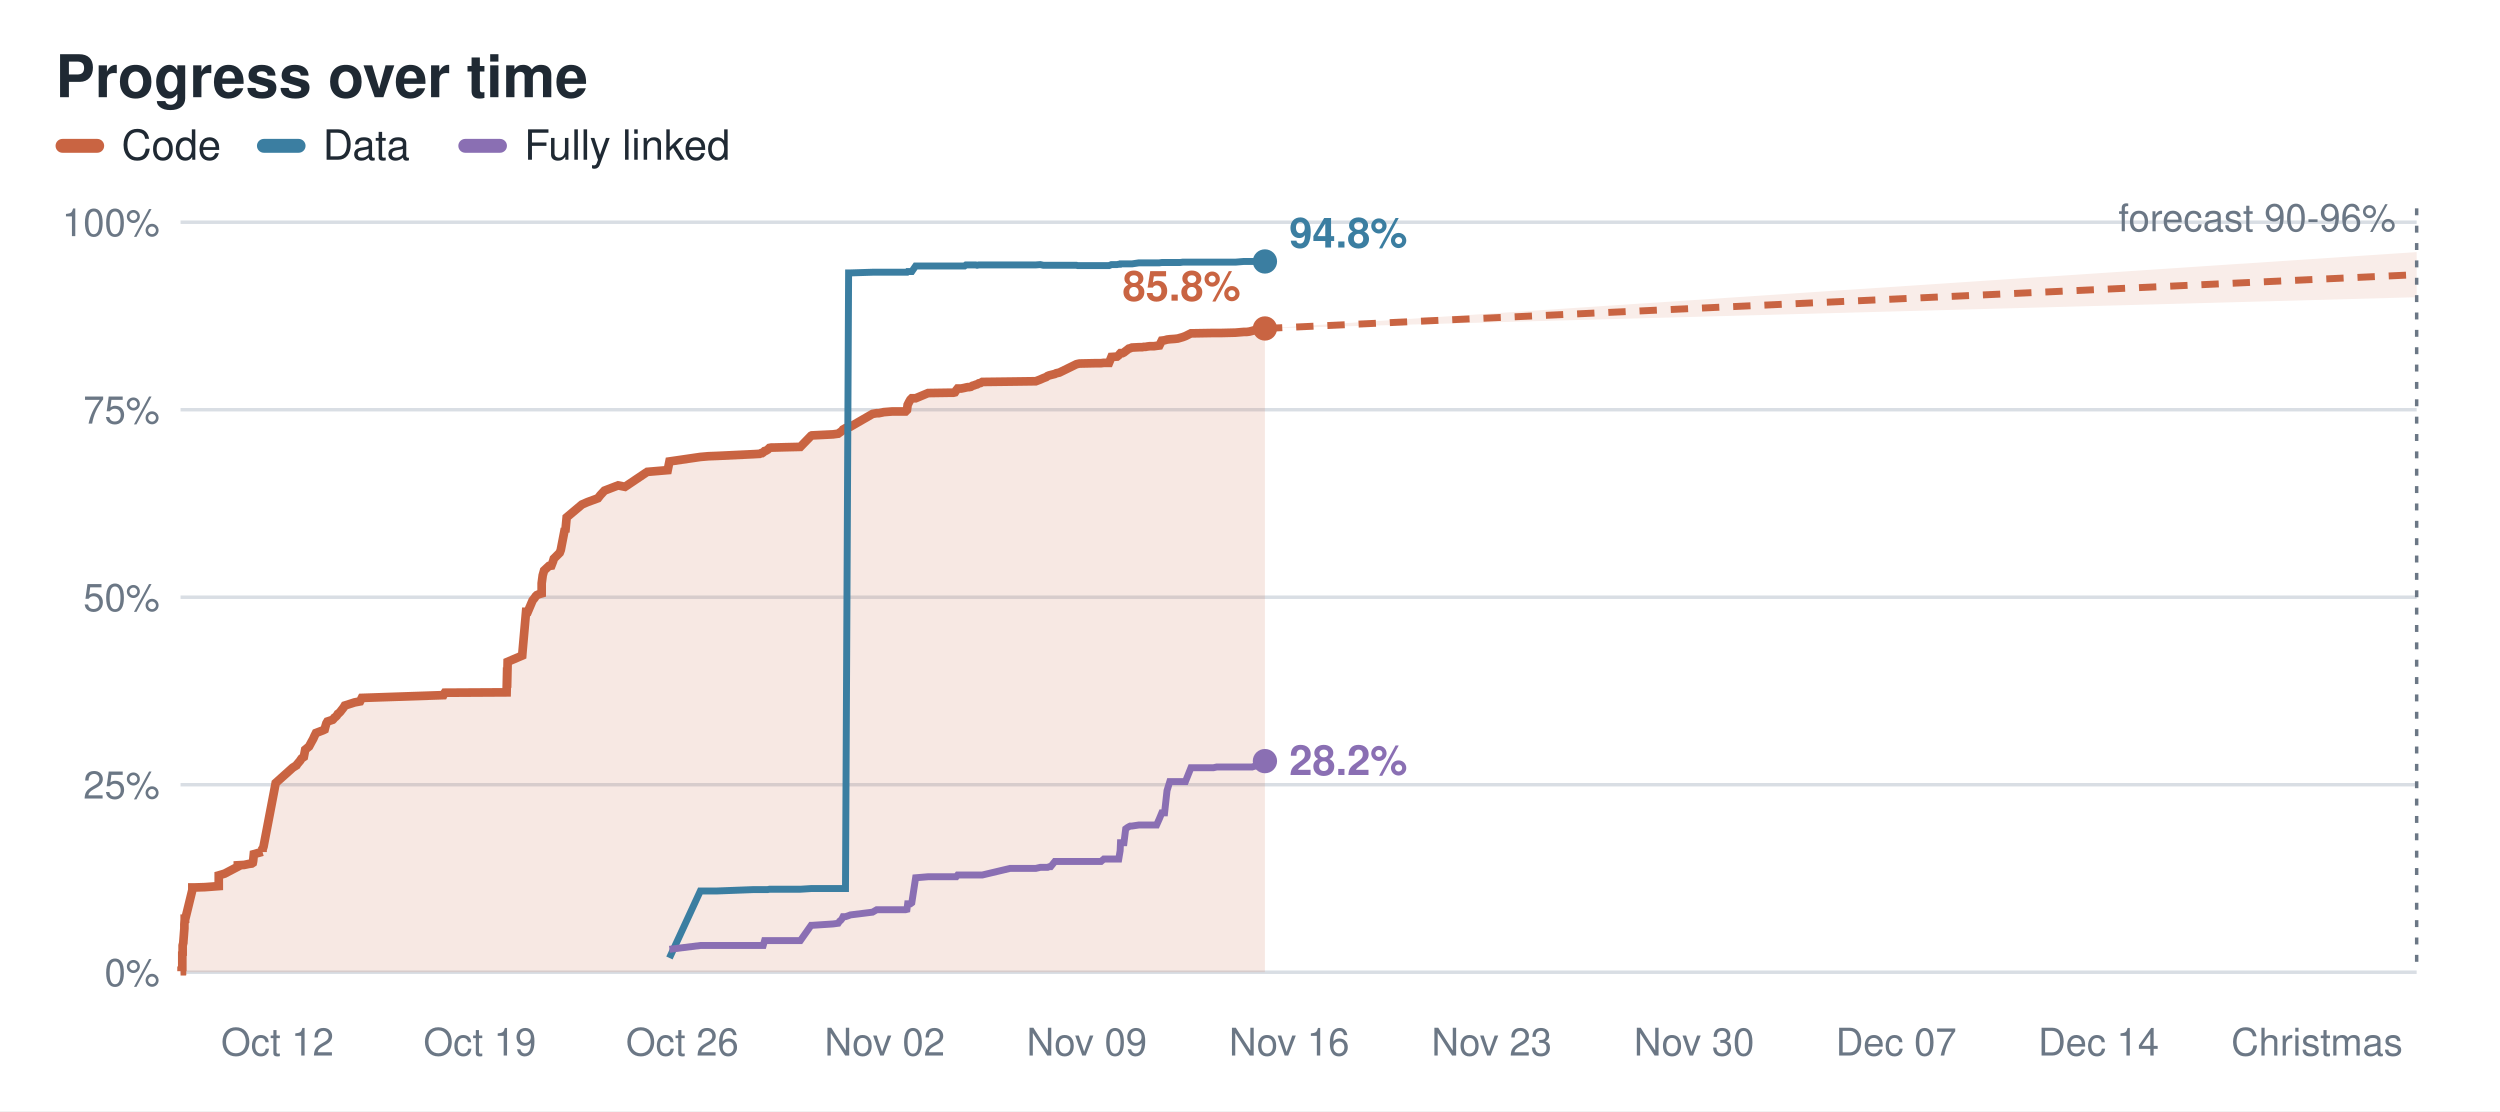
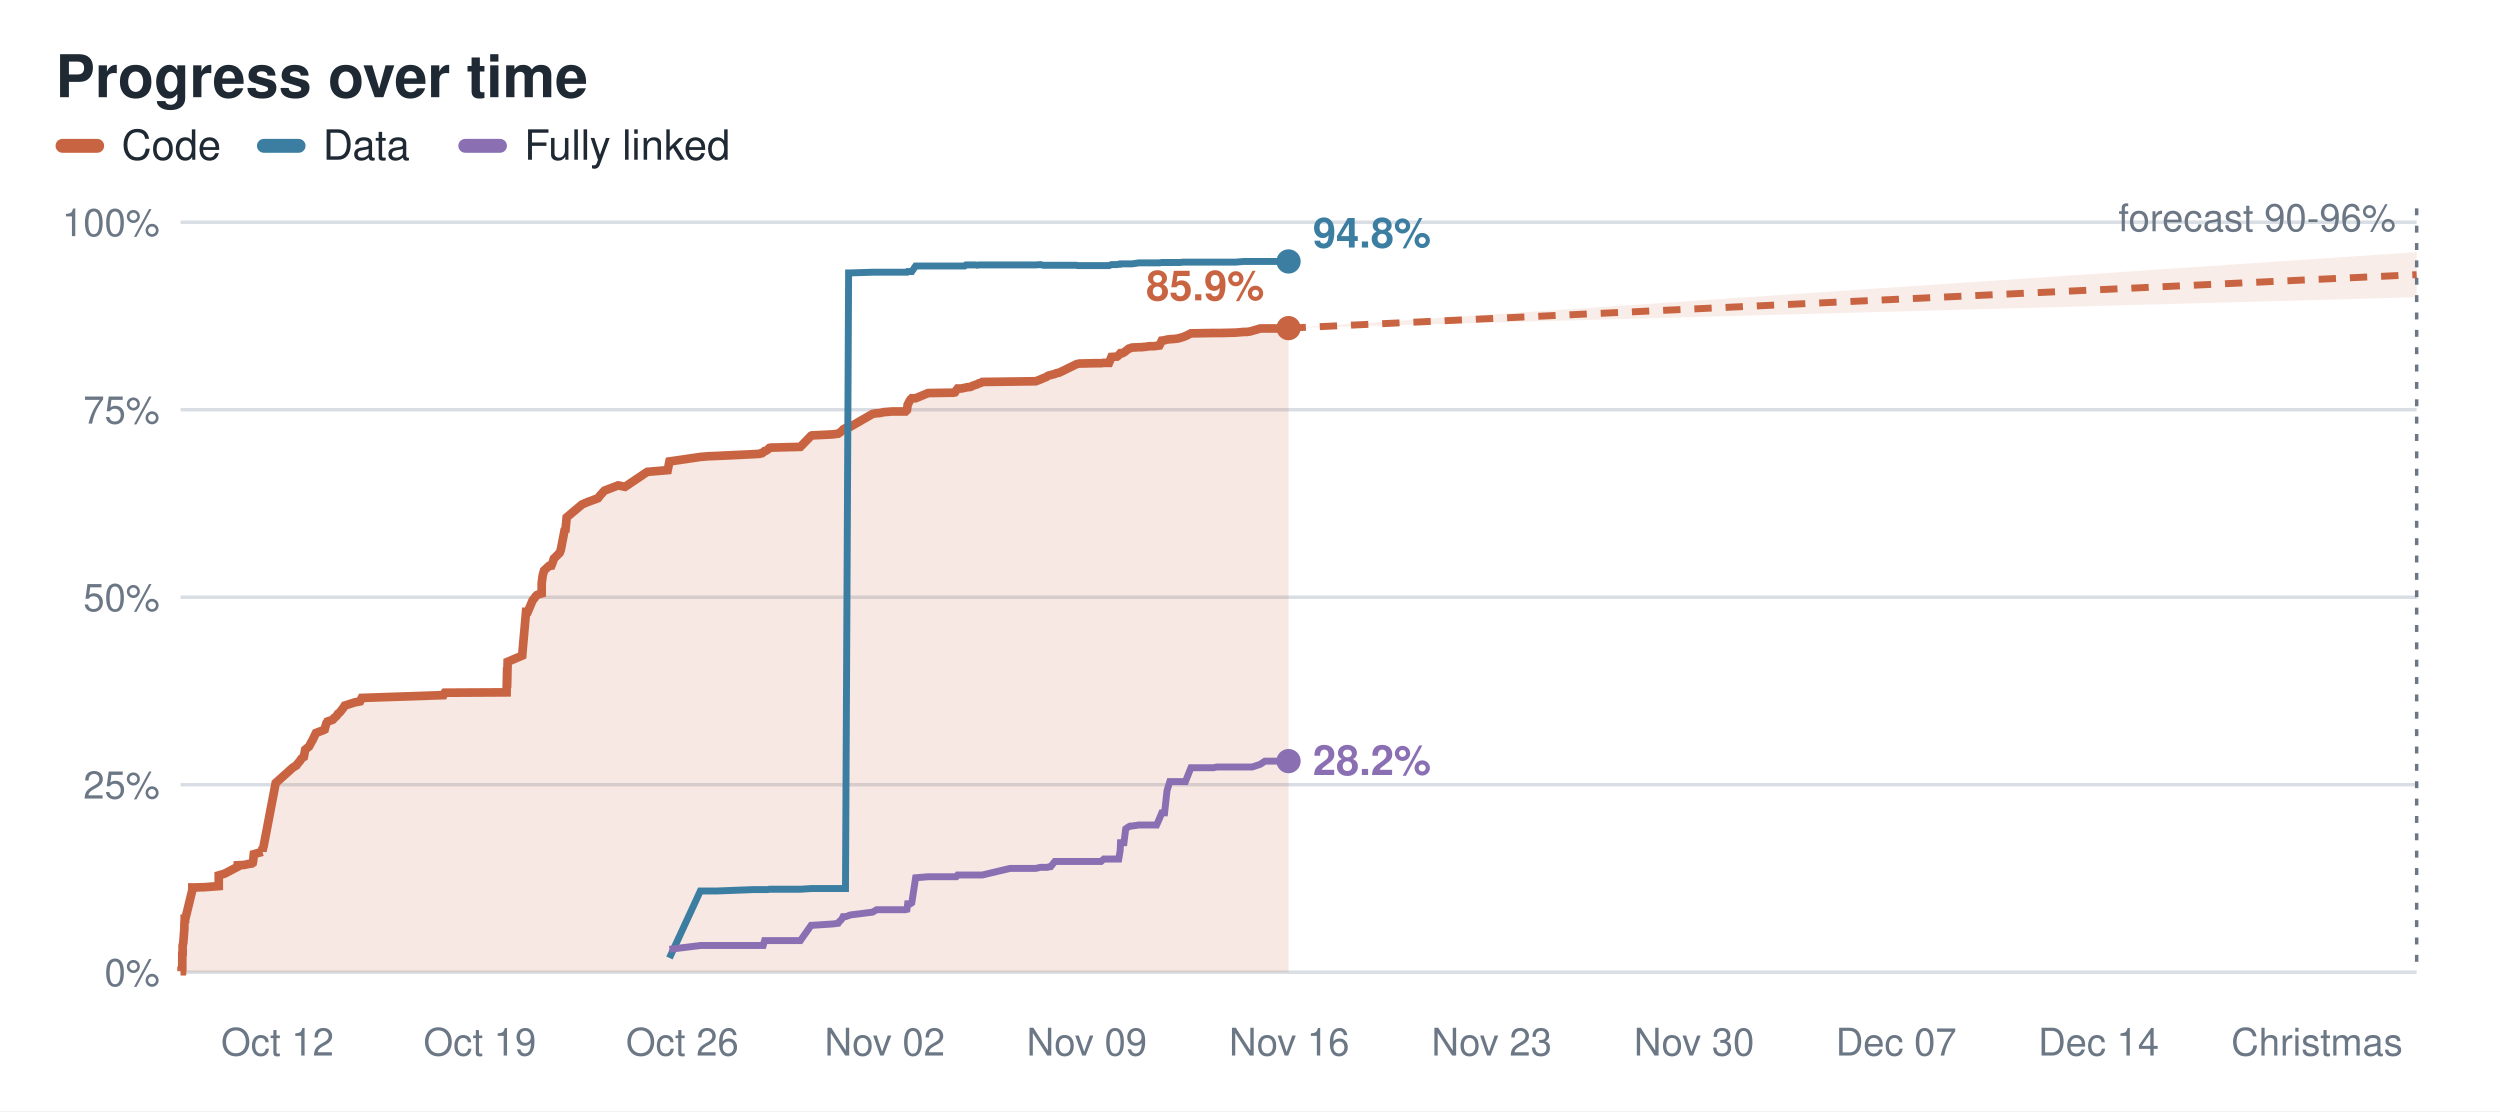
<svg xmlns="http://www.w3.org/2000/svg" viewBox="0 0 720 320" width="720" height="320" font-family="-apple-system,Segoe UI,Helvetica,Arial,sans-serif" role="img" aria-label="Progress over time">
  <rect width="100%" height="100%" fill="#ffffff" />
  <text x="16" y="28" font-size="17" font-weight="600" fill="#1f2933">Progress over time</text>
  <rect x="16" y="40" width="14" height="4" rx="2" fill="#c96442" />
  <text x="35" y="46" font-size="12" fill="#1f2933">Code</text>
  <rect x="74" y="40" width="14" height="4" rx="2" fill="#3b7ea1" />
  <text x="93" y="46" font-size="12" fill="#1f2933">Data</text>
  <rect x="132" y="40" width="14" height="4" rx="2" fill="#8a6fb3" />
  <text x="151" y="46" font-size="12" fill="#1f2933">Fully linked</text>
  <line x1="52" y1="280.0" x2="696" y2="280.0" stroke="#d9dee4" />
  <text x="46" y="284.0" font-size="11" fill="#6b7785" text-anchor="end">0%</text>
  <line x1="52" y1="226.0" x2="696" y2="226.0" stroke="#d9dee4" />
  <text x="46" y="230.0" font-size="11" fill="#6b7785" text-anchor="end">25%</text>
  <line x1="52" y1="172.0" x2="696" y2="172.0" stroke="#d9dee4" />
  <text x="46" y="176.0" font-size="11" fill="#6b7785" text-anchor="end">50%</text>
  <line x1="52" y1="118.0" x2="696" y2="118.0" stroke="#d9dee4" />
  <text x="46" y="122.0" font-size="11" fill="#6b7785" text-anchor="end">75%</text>
  <line x1="52" y1="64.0" x2="696" y2="64.0" stroke="#d9dee4" />
  <text x="46" y="68.0" font-size="11" fill="#6b7785" text-anchor="end">100%</text>
  <text x="79.9" y="304" font-size="11" fill="#6b7785" text-anchor="middle">Oct 12</text>
  <text x="138.2" y="304" font-size="11" fill="#6b7785" text-anchor="middle">Oct 19</text>
  <text x="196.5" y="304" font-size="11" fill="#6b7785" text-anchor="middle">Oct 26</text>
  <text x="254.8" y="304" font-size="11" fill="#6b7785" text-anchor="middle">Nov 02</text>
  <text x="313.0" y="304" font-size="11" fill="#6b7785" text-anchor="middle">Nov 09</text>
  <text x="371.3" y="304" font-size="11" fill="#6b7785" text-anchor="middle">Nov 16</text>
  <text x="429.6" y="304" font-size="11" fill="#6b7785" text-anchor="middle">Nov 23</text>
  <text x="487.9" y="304" font-size="11" fill="#6b7785" text-anchor="middle">Nov 30</text>
  <text x="546.1" y="304" font-size="11" fill="#6b7785" text-anchor="middle">Dec 07</text>
  <text x="604.4" y="304" font-size="11" fill="#6b7785" text-anchor="middle">Dec 14</text>
-   <polygon points="364.3,94.6 696.0,72.6 696.0,85.6" fill="#c96442" opacity="0.12" />
-   <line x1="364.3" y1="94.6" x2="696.0" y2="79.1" stroke="#c96442" stroke-width="2" stroke-dasharray="5,4" />
+   <polygon points="371.1,94.5 696.0,72.6 696.0,85.6" fill="#c96442" opacity="0.12" />
+   <line x1="371.1" y1="94.5" x2="696.0" y2="79.1" stroke="#c96442" stroke-width="2" stroke-dasharray="5,4" />
  <line x1="696.0" y1="60" x2="696.0" y2="280.0" stroke="#6b7785" stroke-dasharray="2,3" />
  <text x="692.0" y="304" font-size="11" fill="#6b7785" text-anchor="end">Christmas</text>
  <text x="690.0" y="66.6" font-size="11" fill="#6b7785" text-anchor="end">forecast 90-96%</text>
-   <polygon points="52.0,280.0 52.0,279.7 52.0,279.7 52.1,279.7 52.1,279.7 52.3,279.7 52.3,279.7 52.3,279.7 52.3,279.7 52.3,279.6 52.3,279.6 52.3,279.6 52.3,279.6 52.4,279.6 52.4,279.5 52.4,279.5 52.4,279.5 52.4,279.5 52.4,279.5 52.4,279.4 52.4,279.4 52.4,279.4 52.4,279.4 52.4,279.4 52.4,279.3 52.4,279.3 52.4,279.3 52.4,279.3 52.4,279.2 52.4,279.2 52.5,279.1 52.5,279.1 52.5,279.0 52.5,279.0 52.5,278.9 52.5,278.9 52.5,278.9 52.5,278.8 52.5,278.8 52.5,278.7 52.5,278.7 52.5,278.6 52.5,274.0 52.6,275.3 52.6,274.0 52.6,274.0 52.6,274.0 52.6,272.9 52.6,272.3 52.8,271.5 52.8,271.3 53.1,267.4 53.1,267.0 53.1,266.2 53.2,264.8 53.2,264.7 53.2,264.6 53.3,264.6 53.3,264.4 53.3,264.3 53.3,264.4 53.3,264.4 53.3,264.4 53.4,264.5 55.4,256.3 55.4,255.7 55.4,255.6 55.7,255.6 55.8,255.6 59.0,255.5 63.0,255.2 63.0,252.1 64.7,251.6 68.5,249.6 68.5,249.2 70.3,249.1 71.7,248.8 72.5,248.7 72.5,248.7 72.8,248.5 72.9,248.0 73.1,246.0 75.6,245.3 75.6,245.4 75.6,244.5 75.7,244.4 75.9,243.8 79.4,225.5 84.3,221.1 85.4,220.4 85.5,220.2 86.5,219.0 86.6,218.8 86.9,218.4 87.5,218.0 87.9,215.9 89.0,215.0 89.7,213.7 90.2,212.8 90.6,211.9 91.0,211.1 93.1,210.3 93.5,210.1 93.7,209.3 94.0,208.3 94.3,207.8 95.8,207.3 96.0,207.1 96.3,206.7 96.6,206.5 97.0,206.1 97.3,205.6 97.6,205.4 98.0,205.0 98.3,204.6 98.7,204.1 99.0,203.7 99.3,203.2 101.5,202.5 102.1,202.3 103.7,202.0 104.2,201.0 127.7,200.2 127.9,199.8 128.1,199.5 145.9,199.4 146.0,195.1 146.1,195.2 146.2,190.6 150.4,188.8 150.5,187.5 151.5,176.2 152.0,176.2 153.4,172.9 153.9,172.3 154.3,171.7 154.6,171.4 155.3,171.1 156.0,170.9 156.0,168.0 156.3,165.7 156.7,164.3 158.1,163.0 158.8,162.9 159.3,161.6 159.5,160.9 161.2,159.2 161.5,158.4 162.7,152.2 162.8,153.3 163.2,149.0 167.6,145.3 169.2,144.6 172.2,143.5 172.9,142.6 174.1,141.3 178.0,139.8 180.0,140.2 186.4,135.9 192.3,135.4 192.8,132.9 201.7,131.6 204.0,131.4 206.6,131.3 217.1,130.8 218.8,130.7 219.2,130.5 219.5,130.5 219.8,130.3 220.2,129.9 220.6,129.8 221.1,129.5 221.6,129.0 222.1,128.9 222.6,128.9 226.3,128.8 230.5,128.7 233.6,125.5 233.8,125.4 239.9,125.1 241.4,124.9 241.8,124.6 242.1,124.4 242.5,124.1 242.8,123.7 243.5,123.3 244.4,123.1 244.9,122.9 251.3,119.2 252.5,119.0 253.1,119.0 254.1,118.8 254.5,118.7 257.0,118.5 260.8,118.5 261.2,118.1 261.4,116.6 261.8,115.8 262.2,115.1 262.6,114.7 263.7,114.7 267.3,113.2 267.5,113.2 273.9,113.1 274.6,113.1 275.0,113.0 275.4,112.4 275.8,111.9 276.4,111.9 276.8,111.9 277.3,111.8 277.8,111.7 278.2,111.6 278.7,111.5 279.1,111.5 279.6,111.4 280.1,111.1 280.5,111.0 281.0,110.8 281.4,110.7 281.9,110.4 282.4,110.3 282.9,110.0 290.9,109.9 298.3,109.8 299.6,109.3 300.5,108.9 301.3,108.6 301.7,108.3 302.2,108.1 302.6,108.0 303.8,107.7 304.2,107.5 305.1,107.3 310.0,104.9 310.4,104.8 310.9,104.7 315.6,104.6 316.0,104.6 317.1,104.6 317.9,104.5 318.9,104.5 319.4,104.5 320.1,102.8 321.7,102.7 322.2,102.3 322.6,101.8 322.7,101.7 323.3,101.7 323.7,101.5 324.2,101.1 324.6,100.8 325.1,100.4 325.5,100.3 326.0,100.1 328.0,100.0 328.9,100.0 329.4,99.9 329.9,99.9 330.4,99.8 331.2,99.7 331.7,99.7 332.4,99.7 333.1,99.6 333.9,99.5 334.6,98.1 335.4,98.0 336.1,97.8 336.9,97.7 338.3,97.6 339.2,97.5 339.9,97.3 340.6,97.1 341.4,96.8 343.0,96.0 343.8,96.0 349.5,95.9 350.4,95.9 351.1,95.9 351.8,95.9 355.8,95.8 358.2,95.6 359.0,95.6 359.8,95.5 360.6,95.3 363.0,94.6 364.3,94.6 364.3,280.0" fill="#c96442" opacity="0.15" />
-   <polyline points="52.0,279.7 52.0,279.7 52.1,279.7 52.1,279.7 52.3,279.7 52.3,279.7 52.3,279.7 52.3,279.7 52.3,279.6 52.3,279.6 52.3,279.6 52.3,279.6 52.4,279.6 52.4,279.5 52.4,279.5 52.4,279.5 52.4,279.5 52.4,279.5 52.4,279.4 52.4,279.4 52.4,279.4 52.4,279.4 52.4,279.4 52.4,279.3 52.4,279.3 52.4,279.3 52.4,279.3 52.4,279.2 52.4,279.2 52.5,279.1 52.5,279.1 52.5,279.0 52.5,279.0 52.5,278.9 52.5,278.9 52.5,278.9 52.5,278.8 52.5,278.8 52.5,278.7 52.5,278.7 52.5,278.6 52.5,274.0 52.6,275.3 52.6,274.0 52.6,274.0 52.6,274.0 52.6,272.9 52.6,272.3 52.8,271.5 52.8,271.3 53.1,267.4 53.1,267.0 53.1,266.2 53.2,264.8 53.2,264.7 53.2,264.6 53.3,264.6 53.3,264.4 53.3,264.3 53.3,264.4 53.3,264.4 53.3,264.4 53.4,264.5 55.4,256.3 55.4,255.7 55.4,255.6 55.7,255.6 55.8,255.6 59.0,255.5 63.0,255.2 63.0,252.1 64.7,251.6 68.5,249.6 68.5,249.2 70.3,249.1 71.7,248.8 72.5,248.7 72.5,248.7 72.8,248.5 72.9,248.0 73.1,246.0 75.6,245.3 75.6,245.4 75.6,244.5 75.7,244.4 75.9,243.8 79.4,225.5 84.3,221.1 85.4,220.4 85.5,220.2 86.5,219.0 86.6,218.8 86.9,218.4 87.5,218.0 87.9,215.9 89.0,215.0 89.7,213.7 90.2,212.8 90.6,211.9 91.0,211.1 93.1,210.3 93.5,210.1 93.7,209.3 94.0,208.3 94.3,207.8 95.8,207.3 96.0,207.1 96.3,206.7 96.6,206.5 97.0,206.1 97.3,205.6 97.6,205.4 98.0,205.0 98.3,204.6 98.7,204.1 99.0,203.7 99.3,203.2 101.5,202.5 102.1,202.3 103.7,202.0 104.2,201.0 127.7,200.2 127.9,199.8 128.1,199.5 145.9,199.4 146.0,195.1 146.1,195.2 146.2,190.6 150.4,188.8 150.5,187.5 151.5,176.2 152.0,176.2 153.4,172.9 153.9,172.3 154.3,171.7 154.6,171.4 155.3,171.1 156.0,170.9 156.0,168.0 156.3,165.7 156.7,164.3 158.1,163.0 158.8,162.9 159.3,161.6 159.5,160.9 161.2,159.2 161.5,158.4 162.7,152.2 162.8,153.3 163.2,149.0 167.6,145.3 169.2,144.6 172.2,143.5 172.9,142.6 174.1,141.3 178.0,139.8 180.0,140.2 186.4,135.9 192.3,135.4 192.8,132.9 201.7,131.6 204.0,131.4 206.6,131.3 217.1,130.8 218.8,130.7 219.2,130.5 219.5,130.5 219.8,130.3 220.2,129.9 220.6,129.8 221.1,129.5 221.6,129.0 222.1,128.9 222.6,128.9 226.3,128.8 230.5,128.7 233.6,125.5 233.8,125.4 239.9,125.1 241.4,124.9 241.8,124.6 242.1,124.4 242.5,124.1 242.8,123.7 243.5,123.3 244.4,123.1 244.9,122.9 251.3,119.2 252.5,119.0 253.1,119.0 254.1,118.8 254.5,118.7 257.0,118.5 260.8,118.5 261.2,118.1 261.4,116.6 261.8,115.8 262.2,115.1 262.6,114.7 263.7,114.7 267.3,113.2 267.5,113.2 273.9,113.1 274.6,113.1 275.0,113.0 275.4,112.4 275.8,111.9 276.4,111.9 276.8,111.9 277.3,111.8 277.8,111.7 278.2,111.6 278.7,111.5 279.1,111.5 279.6,111.4 280.1,111.1 280.5,111.0 281.0,110.8 281.4,110.7 281.9,110.4 282.4,110.3 282.9,110.0 290.9,109.9 298.3,109.8 299.6,109.3 300.5,108.9 301.3,108.6 301.7,108.3 302.2,108.1 302.6,108.0 303.8,107.7 304.2,107.5 305.1,107.3 310.0,104.9 310.4,104.8 310.9,104.7 315.6,104.6 316.0,104.6 317.1,104.6 317.9,104.5 318.9,104.5 319.4,104.5 320.1,102.8 321.7,102.7 322.2,102.3 322.6,101.8 322.7,101.7 323.3,101.7 323.7,101.5 324.2,101.1 324.6,100.8 325.1,100.4 325.5,100.3 326.0,100.1 328.0,100.0 328.9,100.0 329.4,99.9 329.9,99.9 330.4,99.8 331.2,99.7 331.7,99.7 332.4,99.7 333.1,99.6 333.9,99.5 334.6,98.1 335.4,98.0 336.1,97.8 336.9,97.7 338.3,97.6 339.2,97.5 339.9,97.3 340.6,97.1 341.4,96.8 343.0,96.0 343.8,96.0 349.5,95.9 350.4,95.9 351.1,95.9 351.8,95.9 355.8,95.8 358.2,95.6 359.0,95.6 359.8,95.5 360.6,95.3 363.0,94.6 364.3,94.6" fill="none" stroke="#c96442" stroke-width="2.5" />
-   <circle cx="364.3" cy="94.6" r="3.5" fill="#c96442" />
-   <text x="357.3" y="86.6" font-size="12" font-weight="600" fill="#c96442" text-anchor="end">85.8%</text>
-   <polyline points="192.8,275.9 201.7,256.6 204.0,256.6 206.6,256.6 217.1,256.2 218.8,256.2 219.2,256.2 219.5,256.2 219.8,256.2 220.2,256.2 220.6,256.2 221.1,256.2 221.6,256.1 222.1,256.1 222.6,256.1 226.3,256.1 230.5,256.1 233.6,255.9 233.8,255.9 239.9,255.9 241.4,255.9 241.8,255.9 242.1,255.9 242.5,255.9 242.8,255.9 243.5,255.9 244.4,78.6 244.9,78.6 251.3,78.4 252.5,78.4 253.1,78.4 254.1,78.4 254.5,78.4 257.0,78.4 260.8,78.4 261.2,78.4 261.4,78.2 261.8,78.2 262.2,78.2 262.6,78.2 263.7,76.6 267.3,76.6 267.5,76.6 273.9,76.6 274.6,76.6 275.0,76.6 275.4,76.6 275.8,76.6 276.4,76.6 276.8,76.6 277.3,76.6 277.8,76.6 278.2,76.3 278.7,76.3 279.1,76.3 279.6,76.3 280.1,76.3 280.5,76.3 281.0,76.3 281.4,76.4 281.9,76.3 282.4,76.3 282.9,76.3 290.9,76.3 298.3,76.3 299.6,76.2 300.5,76.4 301.3,76.4 301.7,76.4 302.2,76.4 302.6,76.4 303.8,76.4 304.2,76.4 305.1,76.4 310.0,76.4 310.4,76.5 310.9,76.5 315.6,76.5 316.0,76.5 317.1,76.5 317.9,76.5 318.9,76.5 319.4,76.5 320.1,76.2 321.7,76.2 322.2,76.1 322.6,76.1 322.7,76.0 323.3,76.0 323.7,76.0 324.2,76.0 324.6,76.0 325.1,76.0 325.5,76.0 326.0,76.0 328.0,75.7 328.9,75.7 329.4,75.7 329.9,75.7 330.4,75.7 331.2,75.7 331.7,75.7 332.4,75.7 333.1,75.7 333.9,75.7 334.6,75.6 335.4,75.6 336.1,75.6 336.9,75.6 338.3,75.6 339.2,75.6 339.9,75.6 340.6,75.5 341.4,75.5 343.0,75.5 343.8,75.5 349.5,75.5 350.4,75.5 351.1,75.5 351.8,75.5 355.8,75.5 358.2,75.3 359.0,75.3 359.8,75.3 360.6,75.3 363.0,75.3 364.3,75.3" fill="none" stroke="#3b7ea1" stroke-width="2" />
-   <circle cx="364.3" cy="75.3" r="3.5" fill="#3b7ea1" />
-   <text x="371.3" y="71.3" font-size="12" font-weight="600" fill="#3b7ea1">94.8%</text>
-   <polyline points="192.8,273.4 201.7,272.3 204.0,272.3 206.6,272.3 217.1,272.3 218.8,272.3 219.2,272.3 219.5,272.3 219.8,272.3 220.2,270.9 220.6,270.9 221.1,270.9 221.6,270.9 222.1,270.9 222.6,270.9 226.3,270.9 230.5,270.9 233.6,266.5 233.8,266.5 239.9,266.1 241.4,265.9 241.8,265.3 242.1,265.1 242.5,264.6 242.8,264.0 243.5,264.0 244.4,263.7 244.9,263.5 251.3,262.7 252.5,262.0 253.1,262.0 254.1,262.0 254.5,262.0 257.0,262.0 260.8,262.0 261.2,261.9 261.4,260.3 261.8,260.3 262.2,260.3 262.6,260.0 263.7,252.8 267.3,252.5 267.5,252.5 273.9,252.5 274.6,252.5 275.0,252.5 275.4,252.5 275.8,252.0 276.4,252.0 276.8,252.0 277.3,252.0 277.8,252.0 278.2,252.0 278.7,252.0 279.1,252.0 279.6,252.0 280.1,252.0 280.5,252.0 281.0,252.0 281.4,252.0 281.9,252.0 282.4,252.0 282.9,252.0 290.9,250.1 298.3,250.1 299.6,249.8 300.5,249.8 301.3,249.8 301.7,249.8 302.2,249.6 302.6,249.6 303.8,248.1 304.2,248.1 305.1,248.1 310.0,248.1 310.4,248.1 310.9,248.1 315.6,248.1 316.0,248.1 317.1,248.1 317.9,247.4 318.9,247.4 319.4,247.4 320.1,247.4 321.7,247.4 322.2,247.4 322.6,245.0 322.7,242.7 323.3,242.7 323.7,242.7 324.2,238.7 324.6,238.4 325.1,238.1 325.5,237.9 326.0,237.9 328.0,237.6 328.9,237.6 329.4,237.6 329.9,237.6 330.4,237.6 331.2,237.6 331.7,237.6 332.4,237.6 333.1,237.6 333.9,235.8 334.6,234.1 335.4,234.1 336.1,227.7 336.9,225.1 338.3,225.1 339.2,225.1 339.9,225.1 340.6,225.1 341.4,225.1 343.0,221.1 343.8,221.1 349.5,221.1 350.4,220.9 351.1,220.9 351.8,220.9 355.8,220.9 358.2,220.9 359.0,220.9 359.8,220.9 360.6,220.9 363.0,220.1 364.3,219.2" fill="none" stroke="#8a6fb3" stroke-width="2" />
-   <circle cx="364.3" cy="219.2" r="3.5" fill="#8a6fb3" />
-   <text x="371.3" y="223.2" font-size="12" font-weight="600" fill="#8a6fb3">28.2%</text>
+   <polygon points="52.0,280.0 52.0,279.7 52.0,279.7 52.1,279.7 52.1,279.7 52.3,279.7 52.3,279.7 52.3,279.7 52.3,279.7 52.3,279.6 52.3,279.6 52.3,279.6 52.3,279.6 52.4,279.6 52.4,279.5 52.4,279.5 52.4,279.5 52.4,279.5 52.4,279.5 52.4,279.4 52.4,279.4 52.4,279.4 52.4,279.4 52.4,279.4 52.4,279.3 52.4,279.3 52.4,279.3 52.4,279.3 52.4,279.2 52.4,279.2 52.5,279.1 52.5,279.1 52.5,279.0 52.5,279.0 52.5,278.9 52.5,278.9 52.5,278.9 52.5,278.8 52.5,278.8 52.5,278.7 52.5,278.7 52.5,278.6 52.5,274.0 52.6,275.3 52.6,274.0 52.6,274.0 52.6,274.0 52.6,272.9 52.6,272.3 52.8,271.5 52.8,271.3 53.1,267.4 53.1,267.0 53.1,266.2 53.2,264.8 53.2,264.7 53.2,264.6 53.3,264.6 53.3,264.4 53.3,264.3 53.3,264.4 53.3,264.4 53.3,264.4 53.4,264.5 55.4,256.3 55.4,255.7 55.4,255.6 55.7,255.6 55.8,255.6 59.0,255.5 63.0,255.2 63.0,252.1 64.7,251.6 68.5,249.6 68.5,249.2 70.3,249.1 71.7,248.8 72.5,248.7 72.5,248.7 72.8,248.5 72.9,248.0 73.1,246.0 75.6,245.3 75.6,245.4 75.6,244.5 75.7,244.4 75.9,243.8 79.4,225.5 84.3,221.1 85.4,220.4 85.5,220.2 86.5,219.0 86.6,218.8 86.9,218.4 87.5,218.0 87.9,215.9 89.0,215.0 89.7,213.7 90.2,212.8 90.6,211.9 91.0,211.1 93.1,210.3 93.5,210.1 93.7,209.3 94.0,208.3 94.3,207.8 95.8,207.3 96.0,207.1 96.3,206.7 96.6,206.5 97.0,206.1 97.3,205.6 97.6,205.4 98.0,205.0 98.3,204.6 98.7,204.1 99.0,203.7 99.3,203.2 101.5,202.5 102.1,202.3 103.7,202.0 104.2,201.0 127.7,200.2 127.9,199.8 128.1,199.5 145.9,199.4 146.0,195.1 146.1,195.2 146.2,190.6 150.4,188.8 150.5,187.5 151.5,176.2 152.0,176.2 153.4,172.9 153.9,172.3 154.3,171.7 154.6,171.4 155.3,171.1 156.0,170.9 156.0,168.0 156.3,165.7 156.7,164.3 158.1,163.0 158.8,162.9 159.3,161.6 159.5,160.9 161.2,159.2 161.5,158.4 162.7,152.2 162.8,153.3 163.2,149.0 167.6,145.3 169.2,144.6 172.2,143.5 172.9,142.6 174.1,141.3 178.0,139.8 180.0,140.2 186.4,135.9 192.3,135.4 192.8,132.9 201.7,131.6 204.0,131.4 206.6,131.3 217.1,130.8 218.8,130.7 219.2,130.5 219.5,130.5 219.8,130.3 220.2,129.9 220.6,129.8 221.1,129.5 221.6,129.0 222.1,128.9 222.6,128.9 226.3,128.8 230.5,128.7 233.6,125.5 233.8,125.4 239.9,125.1 241.4,124.9 241.8,124.6 242.1,124.4 242.5,124.1 242.8,123.7 243.5,123.3 244.4,123.1 244.9,122.9 251.3,119.2 252.5,119.0 253.1,119.0 254.1,118.8 254.5,118.7 257.0,118.5 260.8,118.5 261.2,118.1 261.4,116.6 261.8,115.8 262.2,115.1 262.6,114.7 263.7,114.7 267.3,113.2 267.5,113.2 273.9,113.1 274.6,113.1 275.0,113.0 275.4,112.4 275.8,111.9 276.4,111.9 276.8,111.9 277.3,111.8 277.8,111.7 278.2,111.6 278.7,111.5 279.1,111.5 279.6,111.4 280.1,111.1 280.5,111.0 281.0,110.8 281.4,110.7 281.9,110.4 282.4,110.3 282.9,110.0 290.9,109.9 298.3,109.8 299.6,109.3 300.5,108.9 301.3,108.6 301.7,108.3 302.2,108.1 302.6,108.0 303.8,107.7 304.2,107.5 305.1,107.3 310.0,104.9 310.4,104.8 310.9,104.7 315.6,104.6 316.0,104.6 317.1,104.6 317.9,104.5 318.9,104.5 319.4,104.5 320.1,102.8 321.7,102.7 322.2,102.3 322.6,101.8 322.7,101.7 323.3,101.7 323.7,101.5 324.2,101.1 324.6,100.8 325.1,100.4 325.5,100.3 326.0,100.1 328.0,100.0 328.9,100.0 329.4,99.9 329.9,99.9 330.4,99.8 331.2,99.7 331.7,99.7 332.4,99.7 333.1,99.6 333.9,99.5 334.6,98.1 335.4,98.0 336.1,97.8 336.9,97.7 338.3,97.6 339.2,97.5 339.9,97.3 340.6,97.1 341.4,96.8 343.0,96.0 343.8,96.0 349.5,95.9 350.4,95.9 351.1,95.9 351.8,95.9 355.8,95.8 358.2,95.6 359.0,95.6 359.8,95.5 360.6,95.3 363.0,94.6 364.3,94.6 370.3,94.6 371.1,94.5 371.1,280.0" fill="#c96442" opacity="0.15" />
+   <polyline points="52.0,279.7 52.0,279.7 52.1,279.7 52.1,279.7 52.3,279.7 52.3,279.7 52.3,279.7 52.3,279.7 52.3,279.6 52.3,279.6 52.3,279.6 52.3,279.6 52.4,279.6 52.4,279.5 52.4,279.5 52.4,279.5 52.4,279.5 52.4,279.5 52.4,279.4 52.4,279.4 52.4,279.4 52.4,279.4 52.4,279.4 52.4,279.3 52.4,279.3 52.4,279.3 52.4,279.3 52.4,279.2 52.4,279.2 52.5,279.1 52.5,279.1 52.5,279.0 52.5,279.0 52.5,278.9 52.5,278.9 52.5,278.9 52.5,278.8 52.5,278.8 52.5,278.7 52.5,278.7 52.5,278.6 52.5,274.0 52.6,275.3 52.6,274.0 52.6,274.0 52.6,274.0 52.6,272.9 52.6,272.3 52.8,271.5 52.8,271.3 53.1,267.4 53.1,267.0 53.1,266.2 53.2,264.8 53.2,264.7 53.2,264.6 53.3,264.6 53.3,264.4 53.3,264.3 53.3,264.4 53.3,264.4 53.3,264.4 53.4,264.5 55.4,256.3 55.4,255.7 55.4,255.6 55.7,255.6 55.8,255.6 59.0,255.5 63.0,255.2 63.0,252.1 64.7,251.6 68.5,249.6 68.5,249.2 70.3,249.1 71.7,248.8 72.5,248.7 72.5,248.7 72.8,248.5 72.9,248.0 73.1,246.0 75.6,245.3 75.6,245.4 75.6,244.5 75.7,244.4 75.9,243.8 79.4,225.5 84.3,221.1 85.4,220.4 85.5,220.2 86.5,219.0 86.6,218.8 86.9,218.4 87.5,218.0 87.9,215.9 89.0,215.0 89.7,213.7 90.2,212.8 90.6,211.9 91.0,211.1 93.1,210.3 93.5,210.1 93.7,209.3 94.0,208.3 94.3,207.8 95.8,207.3 96.0,207.1 96.3,206.7 96.6,206.5 97.0,206.1 97.3,205.6 97.6,205.4 98.0,205.0 98.3,204.6 98.7,204.1 99.0,203.7 99.3,203.2 101.5,202.5 102.1,202.3 103.7,202.0 104.2,201.0 127.7,200.2 127.9,199.8 128.1,199.5 145.9,199.4 146.0,195.1 146.1,195.2 146.2,190.6 150.4,188.8 150.5,187.5 151.5,176.2 152.0,176.2 153.4,172.9 153.9,172.3 154.3,171.7 154.6,171.4 155.3,171.1 156.0,170.9 156.0,168.0 156.3,165.7 156.7,164.3 158.1,163.0 158.8,162.9 159.3,161.6 159.5,160.9 161.2,159.2 161.5,158.4 162.7,152.2 162.8,153.3 163.2,149.0 167.6,145.3 169.2,144.6 172.2,143.5 172.9,142.6 174.1,141.3 178.0,139.8 180.0,140.2 186.4,135.9 192.3,135.4 192.8,132.9 201.7,131.6 204.0,131.4 206.6,131.3 217.1,130.8 218.8,130.7 219.2,130.5 219.5,130.5 219.8,130.3 220.2,129.9 220.6,129.8 221.1,129.5 221.6,129.0 222.1,128.9 222.6,128.9 226.3,128.8 230.5,128.7 233.6,125.5 233.8,125.4 239.9,125.1 241.4,124.9 241.8,124.6 242.1,124.4 242.5,124.1 242.8,123.7 243.5,123.3 244.4,123.1 244.9,122.9 251.3,119.2 252.5,119.0 253.1,119.0 254.1,118.8 254.5,118.7 257.0,118.5 260.8,118.5 261.2,118.1 261.4,116.6 261.8,115.8 262.2,115.1 262.6,114.7 263.7,114.7 267.3,113.2 267.5,113.2 273.9,113.1 274.6,113.1 275.0,113.0 275.4,112.4 275.8,111.9 276.4,111.9 276.8,111.9 277.3,111.8 277.8,111.7 278.2,111.6 278.7,111.5 279.1,111.5 279.6,111.4 280.1,111.1 280.5,111.0 281.0,110.8 281.4,110.7 281.9,110.4 282.4,110.3 282.9,110.0 290.9,109.9 298.3,109.8 299.6,109.3 300.5,108.9 301.3,108.6 301.7,108.3 302.2,108.1 302.6,108.0 303.8,107.7 304.2,107.5 305.1,107.3 310.0,104.9 310.4,104.8 310.9,104.7 315.6,104.6 316.0,104.6 317.1,104.6 317.9,104.5 318.9,104.5 319.4,104.5 320.1,102.8 321.7,102.7 322.2,102.3 322.6,101.8 322.7,101.7 323.3,101.7 323.7,101.5 324.2,101.1 324.6,100.8 325.1,100.4 325.5,100.3 326.0,100.1 328.0,100.0 328.9,100.0 329.4,99.9 329.9,99.9 330.4,99.8 331.2,99.7 331.7,99.7 332.4,99.7 333.1,99.6 333.9,99.5 334.6,98.1 335.4,98.0 336.1,97.8 336.9,97.7 338.3,97.6 339.2,97.5 339.9,97.3 340.6,97.1 341.4,96.8 343.0,96.0 343.8,96.0 349.5,95.9 350.4,95.9 351.1,95.9 351.8,95.9 355.8,95.8 358.2,95.6 359.0,95.6 359.8,95.5 360.6,95.3 363.0,94.6 364.3,94.6 370.3,94.6 371.1,94.5" fill="none" stroke="#c96442" stroke-width="2.5" />
+   <circle cx="371.1" cy="94.5" r="3.5" fill="#c96442" />
+   <text x="364.1" y="86.5" font-size="12" font-weight="600" fill="#c96442" text-anchor="end">85.9%</text>
+   <polyline points="192.8,275.9 201.7,256.6 204.0,256.6 206.6,256.6 217.1,256.2 218.8,256.2 219.2,256.2 219.5,256.2 219.8,256.2 220.2,256.2 220.6,256.2 221.1,256.2 221.6,256.1 222.1,256.1 222.6,256.1 226.3,256.1 230.5,256.1 233.6,255.9 233.8,255.9 239.9,255.9 241.4,255.9 241.8,255.9 242.1,255.9 242.5,255.9 242.8,255.9 243.5,255.9 244.4,78.6 244.9,78.6 251.3,78.4 252.5,78.4 253.1,78.4 254.1,78.4 254.5,78.4 257.0,78.4 260.8,78.4 261.2,78.4 261.4,78.2 261.8,78.2 262.2,78.2 262.6,78.2 263.7,76.6 267.3,76.6 267.5,76.6 273.9,76.6 274.6,76.6 275.0,76.6 275.4,76.6 275.8,76.6 276.4,76.6 276.8,76.6 277.3,76.6 277.8,76.6 278.2,76.3 278.7,76.3 279.1,76.3 279.6,76.3 280.1,76.3 280.5,76.3 281.0,76.3 281.4,76.4 281.9,76.3 282.4,76.3 282.9,76.3 290.9,76.3 298.3,76.3 299.6,76.2 300.5,76.4 301.3,76.4 301.7,76.4 302.2,76.4 302.6,76.4 303.8,76.4 304.2,76.4 305.1,76.4 310.0,76.4 310.4,76.5 310.9,76.5 315.6,76.5 316.0,76.5 317.1,76.5 317.9,76.5 318.9,76.5 319.4,76.5 320.1,76.2 321.7,76.2 322.2,76.1 322.6,76.1 322.7,76.0 323.3,76.0 323.7,76.0 324.2,76.0 324.6,76.0 325.1,76.0 325.5,76.0 326.0,76.0 328.0,75.7 328.9,75.7 329.4,75.7 329.9,75.7 330.4,75.7 331.2,75.7 331.7,75.7 332.4,75.7 333.1,75.7 333.9,75.7 334.6,75.6 335.4,75.6 336.1,75.6 336.9,75.6 338.3,75.6 339.2,75.6 339.9,75.6 340.6,75.5 341.4,75.5 343.0,75.5 343.8,75.5 349.5,75.5 350.4,75.5 351.1,75.5 351.8,75.5 355.8,75.5 358.2,75.3 359.0,75.3 359.8,75.3 360.6,75.3 363.0,75.3 364.3,75.3 370.3,75.3 371.1,75.3" fill="none" stroke="#3b7ea1" stroke-width="2" />
+   <circle cx="371.1" cy="75.3" r="3.5" fill="#3b7ea1" />
+   <text x="378.1" y="71.3" font-size="12" font-weight="600" fill="#3b7ea1">94.8%</text>
+   <polyline points="192.8,273.4 201.7,272.3 204.0,272.3 206.6,272.3 217.1,272.3 218.8,272.3 219.2,272.3 219.5,272.3 219.8,272.3 220.2,270.9 220.6,270.9 221.1,270.9 221.6,270.9 222.1,270.9 222.6,270.9 226.3,270.9 230.5,270.9 233.6,266.5 233.8,266.5 239.9,266.1 241.4,265.9 241.8,265.3 242.1,265.1 242.5,264.6 242.8,264.0 243.5,264.0 244.4,263.7 244.9,263.5 251.3,262.7 252.5,262.0 253.1,262.0 254.1,262.0 254.5,262.0 257.0,262.0 260.8,262.0 261.2,261.9 261.4,260.3 261.8,260.3 262.2,260.3 262.6,260.0 263.7,252.8 267.3,252.5 267.5,252.5 273.9,252.5 274.6,252.5 275.0,252.5 275.4,252.5 275.8,252.0 276.4,252.0 276.8,252.0 277.3,252.0 277.8,252.0 278.2,252.0 278.7,252.0 279.1,252.0 279.6,252.0 280.1,252.0 280.5,252.0 281.0,252.0 281.4,252.0 281.9,252.0 282.4,252.0 282.9,252.0 290.9,250.1 298.3,250.1 299.6,249.8 300.5,249.8 301.3,249.8 301.7,249.8 302.2,249.6 302.6,249.6 303.8,248.1 304.2,248.1 305.1,248.1 310.0,248.1 310.4,248.1 310.9,248.1 315.6,248.1 316.0,248.1 317.1,248.1 317.9,247.4 318.9,247.4 319.4,247.4 320.1,247.4 321.7,247.4 322.2,247.4 322.6,245.0 322.7,242.7 323.3,242.7 323.7,242.7 324.2,238.7 324.6,238.4 325.1,238.1 325.5,237.9 326.0,237.9 328.0,237.6 328.9,237.6 329.4,237.6 329.9,237.6 330.4,237.6 331.2,237.6 331.7,237.6 332.4,237.6 333.1,237.6 333.9,235.8 334.6,234.1 335.4,234.1 336.1,227.7 336.9,225.1 338.3,225.1 339.2,225.1 339.9,225.1 340.6,225.1 341.4,225.1 343.0,221.1 343.8,221.1 349.5,221.1 350.4,220.9 351.1,220.9 351.8,220.9 355.8,220.9 358.2,220.9 359.0,220.9 359.8,220.9 360.6,220.9 363.0,220.1 364.3,219.2 370.3,219.2 371.1,219.2" fill="none" stroke="#8a6fb3" stroke-width="2" />
+   <circle cx="371.1" cy="219.2" r="3.5" fill="#8a6fb3" />
+   <text x="378.1" y="223.2" font-size="12" font-weight="600" fill="#8a6fb3">28.2%</text>
</svg>
